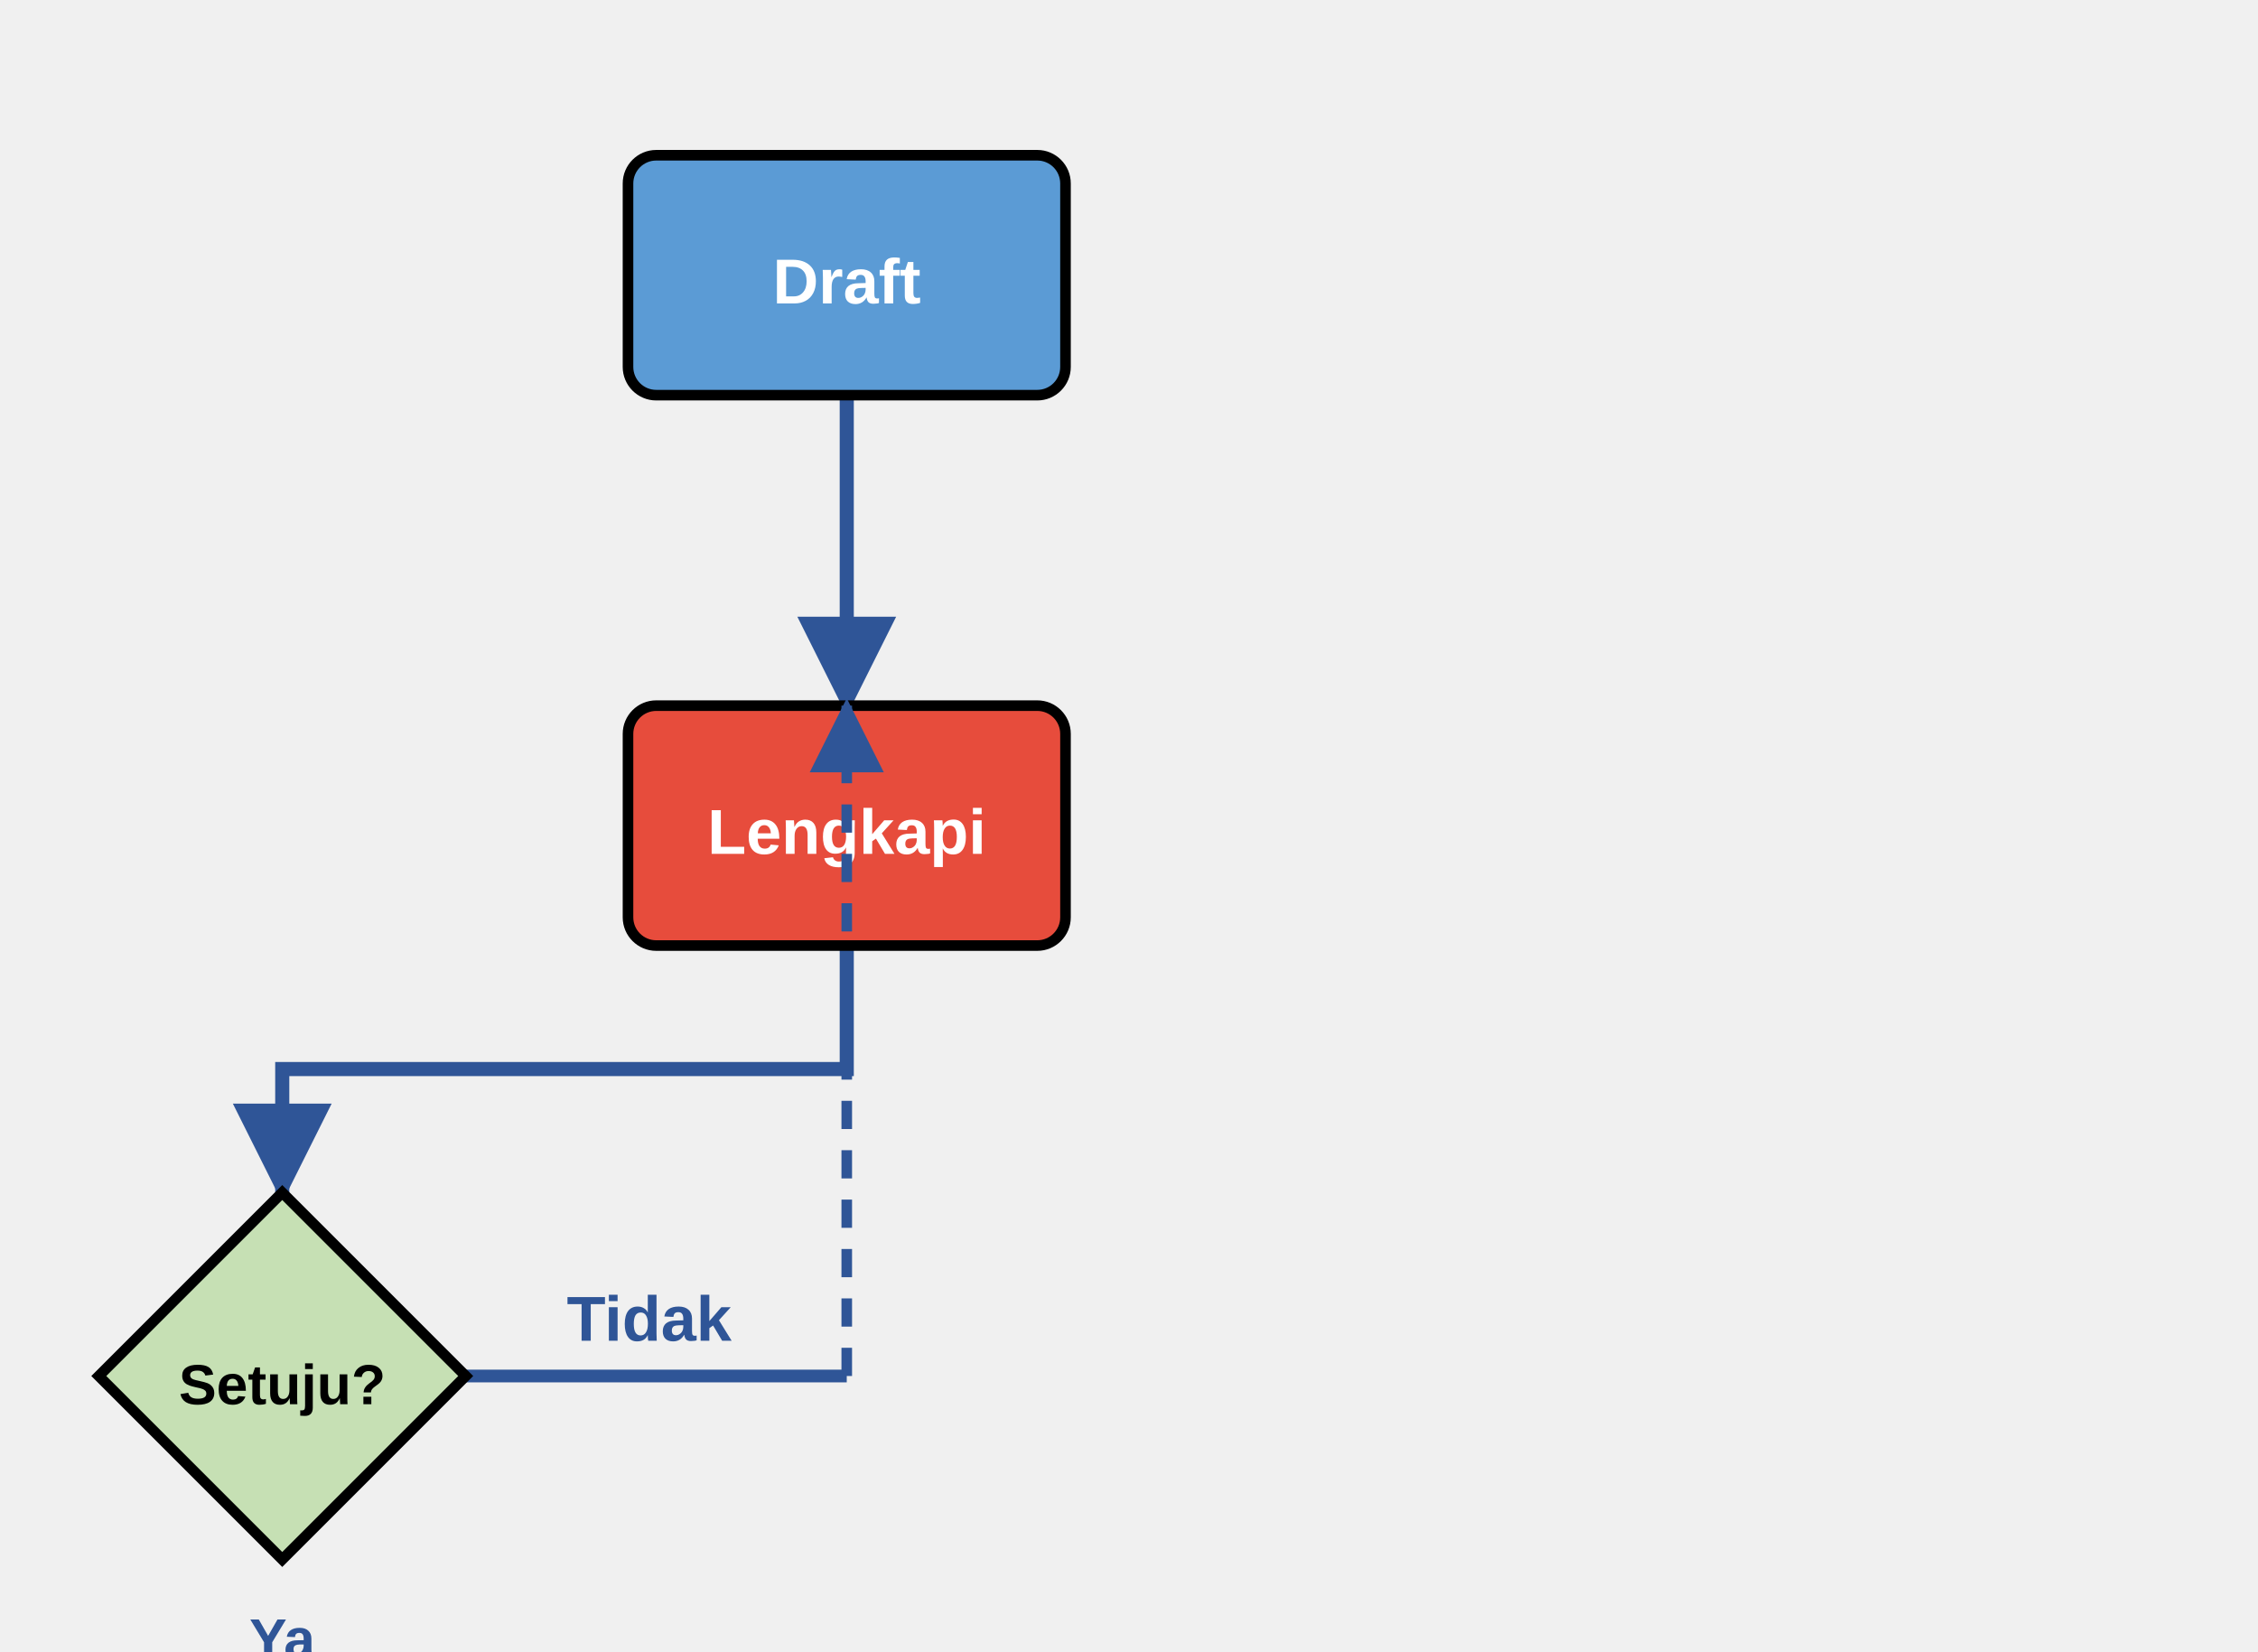
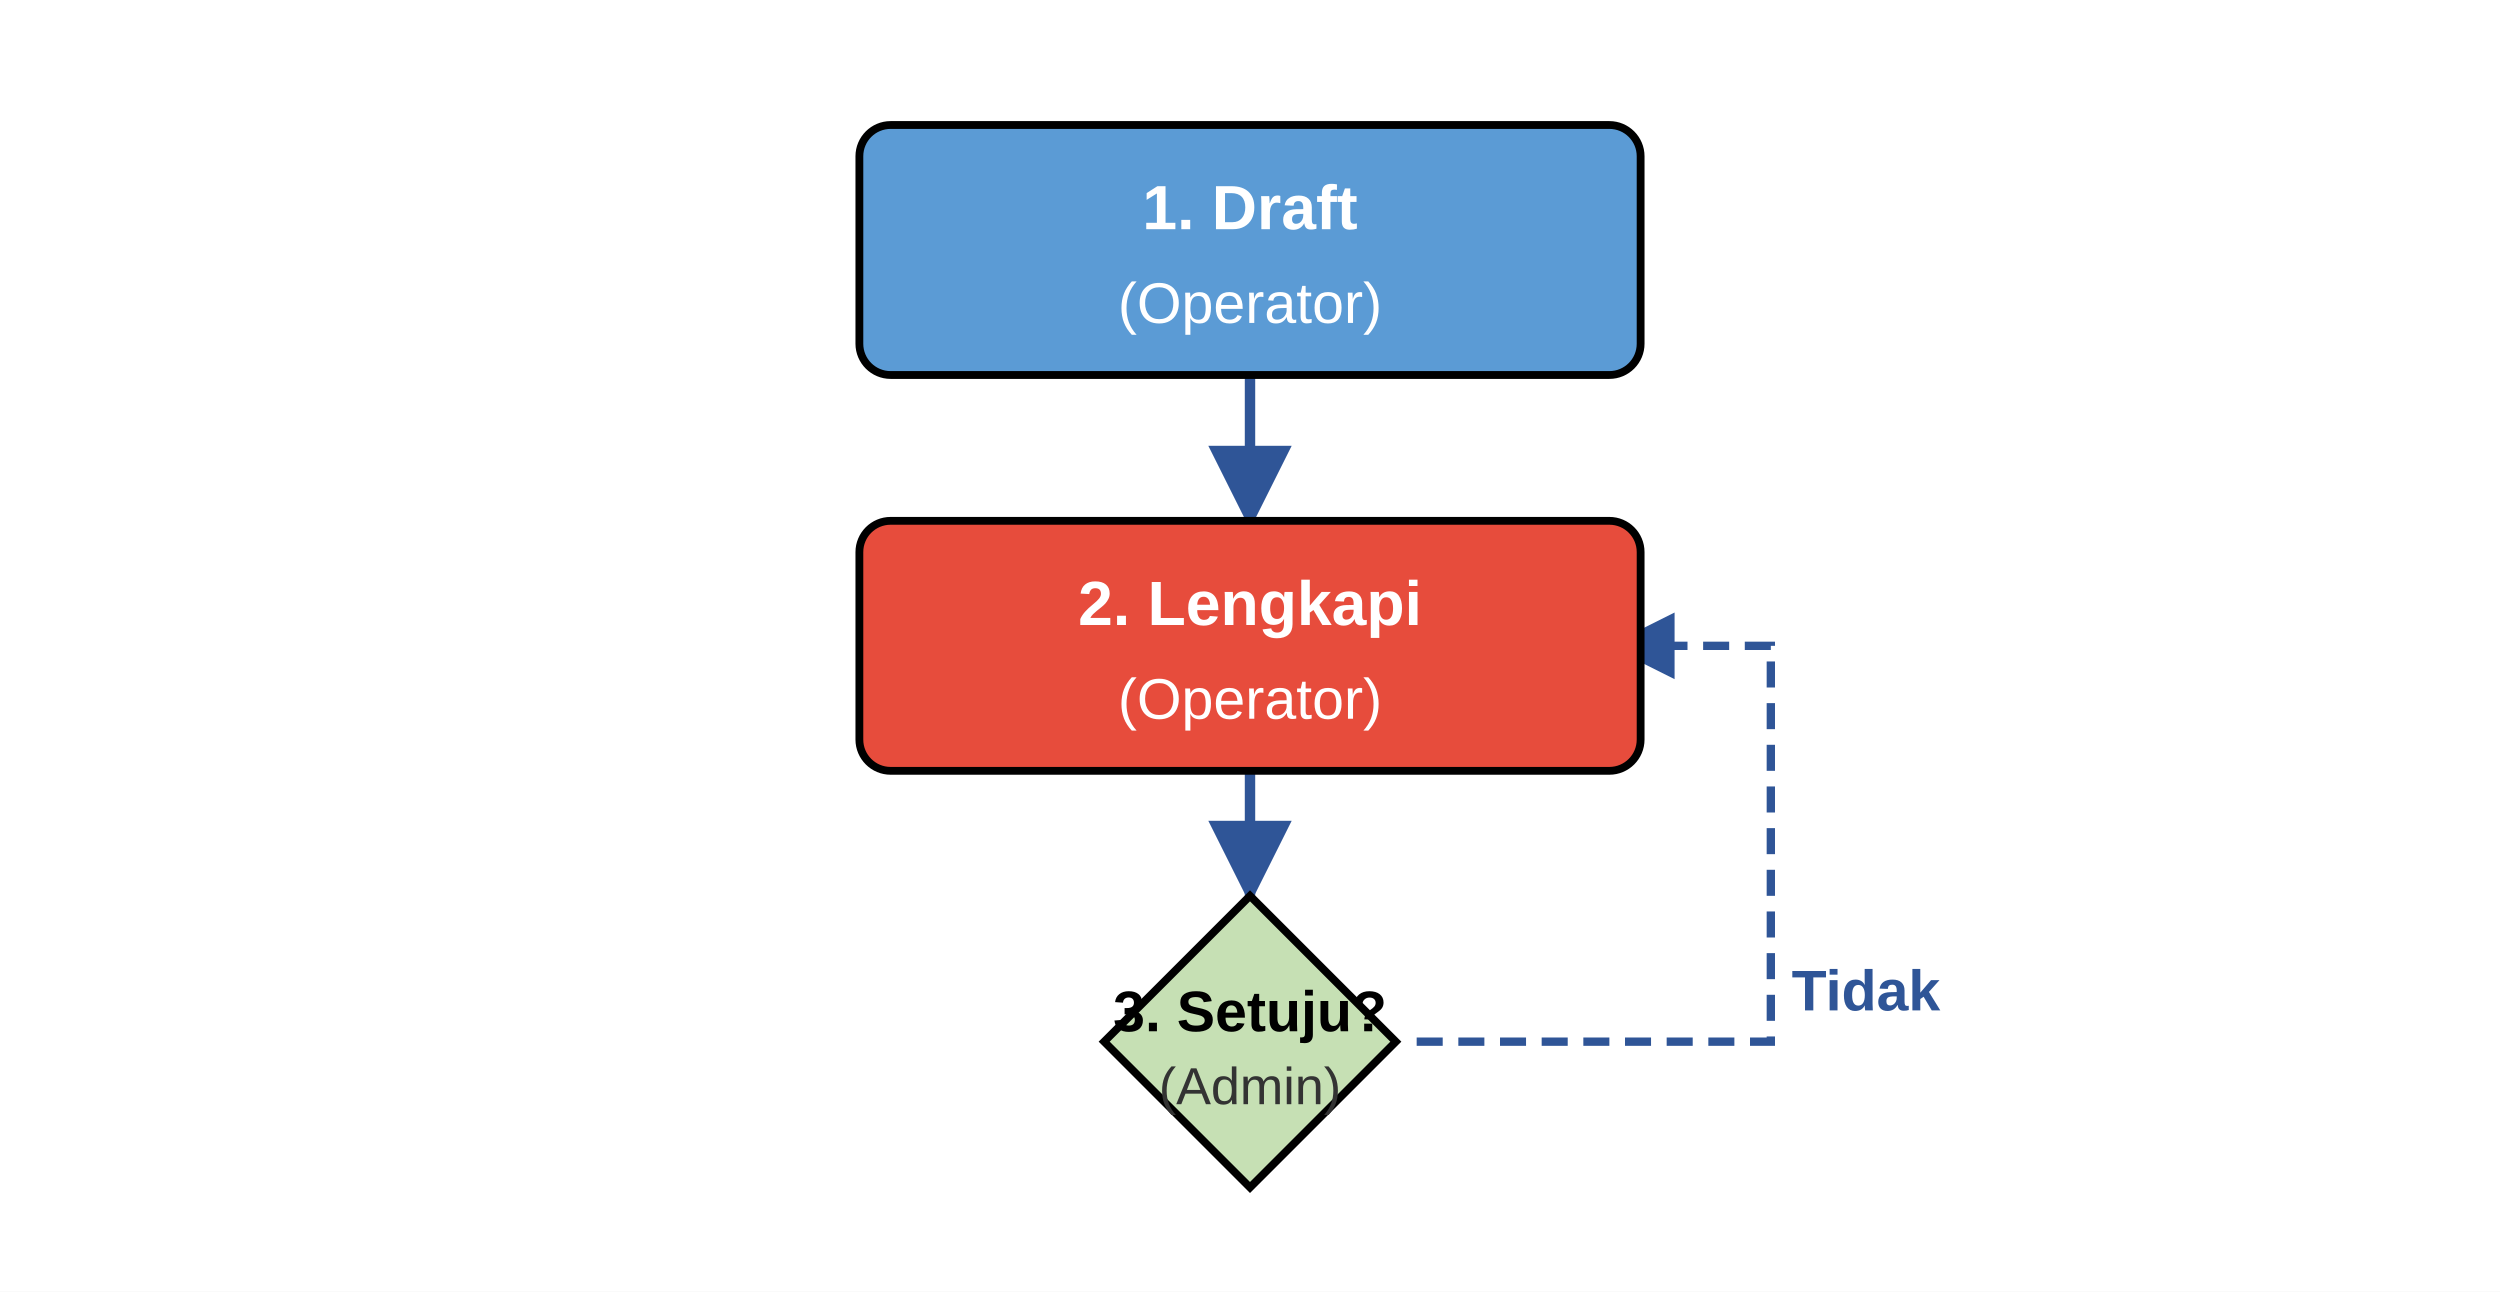
- <svg xmlns="http://www.w3.org/2000/svg" width="100%" height="234" viewBox="0 0 320 234" preserveAspectRatio="xMidYMid meet">
+ <svg xmlns="http://www.w3.org/2000/svg" width="480" height="248" viewBox="0 0 480 248">
+   <rect width="100%" height="100%" fill="#ffffff" />
  <defs>
-     <marker id="arr-sopdraftpekerjaan" viewBox="0 0 10 10" refX="9" refY="5" markerWidth="7" markerHeight="7" orient="auto">
+     <marker id="arr" viewBox="0 0 10 10" refX="9" refY="5" markerWidth="8" markerHeight="8" orient="auto">
      <path d="M0,0 L10,5 L0,10 z" fill="#2F5597" />
    </marker>
  </defs>
-   <line x1="120" y1="56" x2="120" y2="100" stroke="#2F5597" stroke-width="2" marker-end="url(#arr-sopdraftpekerjaan)" />
-   <path d="M120 134 L120 151.5 L40 151.5 L40 169" fill="none" stroke="#2F5597" stroke-width="2" marker-end="url(#arr-sopdraftpekerjaan)" />
-   <g>
-     <rect x="89" y="22" width="62" height="34" rx="4" fill="#5B9BD5" stroke="#000" stroke-width="1.5" />
-     <text x="120" y="43" text-anchor="middle" font-size="9" font-weight="bold" fill="#fff" font-family="Arial">Draft</text>
-   </g>
-   <g>
-     <rect x="89" y="100" width="62" height="34" rx="4" fill="#E74C3C" stroke="#000" stroke-width="1.5" />
-     <text x="120" y="121" text-anchor="middle" font-size="9" font-weight="bold" fill="#fff" font-family="Arial">Lengkapi</text>
-   </g>
-   <path d="M64 195 L120 195" fill="none" stroke="#2F5597" stroke-width="1.8" />
-   <text x="92" y="190" text-anchor="middle" font-size="9" font-weight="bold" fill="#2F5597" font-family="Arial">Tidak</text>
-   <path d="M120 195 L120 100" fill="none" stroke="#2F5597" stroke-width="1.5" stroke-dasharray="4,3" marker-end="url(#arr-sopdraftpekerjaan)" />
-   <g>
-     <polygon points="40,169 66,195 40,221 14,195" fill="#C6E0B4" stroke="#000" stroke-width="1.5" />
-     <text x="40" y="199" text-anchor="middle" font-size="8" font-weight="bold" font-family="Arial">Setuju?</text>
-     <text x="40" y="235" text-anchor="middle" font-size="8" font-weight="bold" fill="#2F5597" font-family="Arial">Ya</text>
-   </g>
+   <line x1="240" y1="72" x2="240" y2="100" stroke="#2F5597" stroke-width="2" marker-end="url(#arr)" />
+   <line x1="240" y1="148" x2="240" y2="172" stroke="#2F5597" stroke-width="2" marker-end="url(#arr)" />
+   <path d="M272 200 L340 200 L340 124 L310 124" fill="none" stroke="#2F5597" stroke-width="1.6" stroke-dasharray="5,3" marker-end="url(#arr)" />
+   <text x="344" y="194" font-size="11" font-weight="bold" fill="#2F5597" font-family="Arial">Tidak</text>
+   <rect x="165" y="24" width="150" height="48" rx="6" fill="#5B9BD5" stroke="#000" stroke-width="1.5" />
+   <text x="240" y="44" text-anchor="middle" font-size="12" font-weight="bold" fill="#fff" font-family="Arial">1. Draft</text>
+   <text x="240" y="62" text-anchor="middle" font-size="11" fill="#fff" font-family="Arial">(Operator)</text>
+   <rect x="165" y="100" width="150" height="48" rx="6" fill="#E74C3C" stroke="#000" stroke-width="1.5" />
+   <text x="240" y="120" text-anchor="middle" font-size="12" font-weight="bold" fill="#fff" font-family="Arial">2. Lengkapi</text>
+   <text x="240" y="138" text-anchor="middle" font-size="11" fill="#fff" font-family="Arial">(Operator)</text>
+   <polygon points="240,172 268,200 240,228 212,200" fill="#C6E0B4" stroke="#000" stroke-width="1.5" />
+   <text x="240" y="198" text-anchor="middle" font-size="11" font-weight="bold" font-family="Arial">3. Setuju?</text>
+   <text x="240" y="212" text-anchor="middle" font-size="10" font-family="Arial" fill="#333">(Admin)</text>
</svg>
